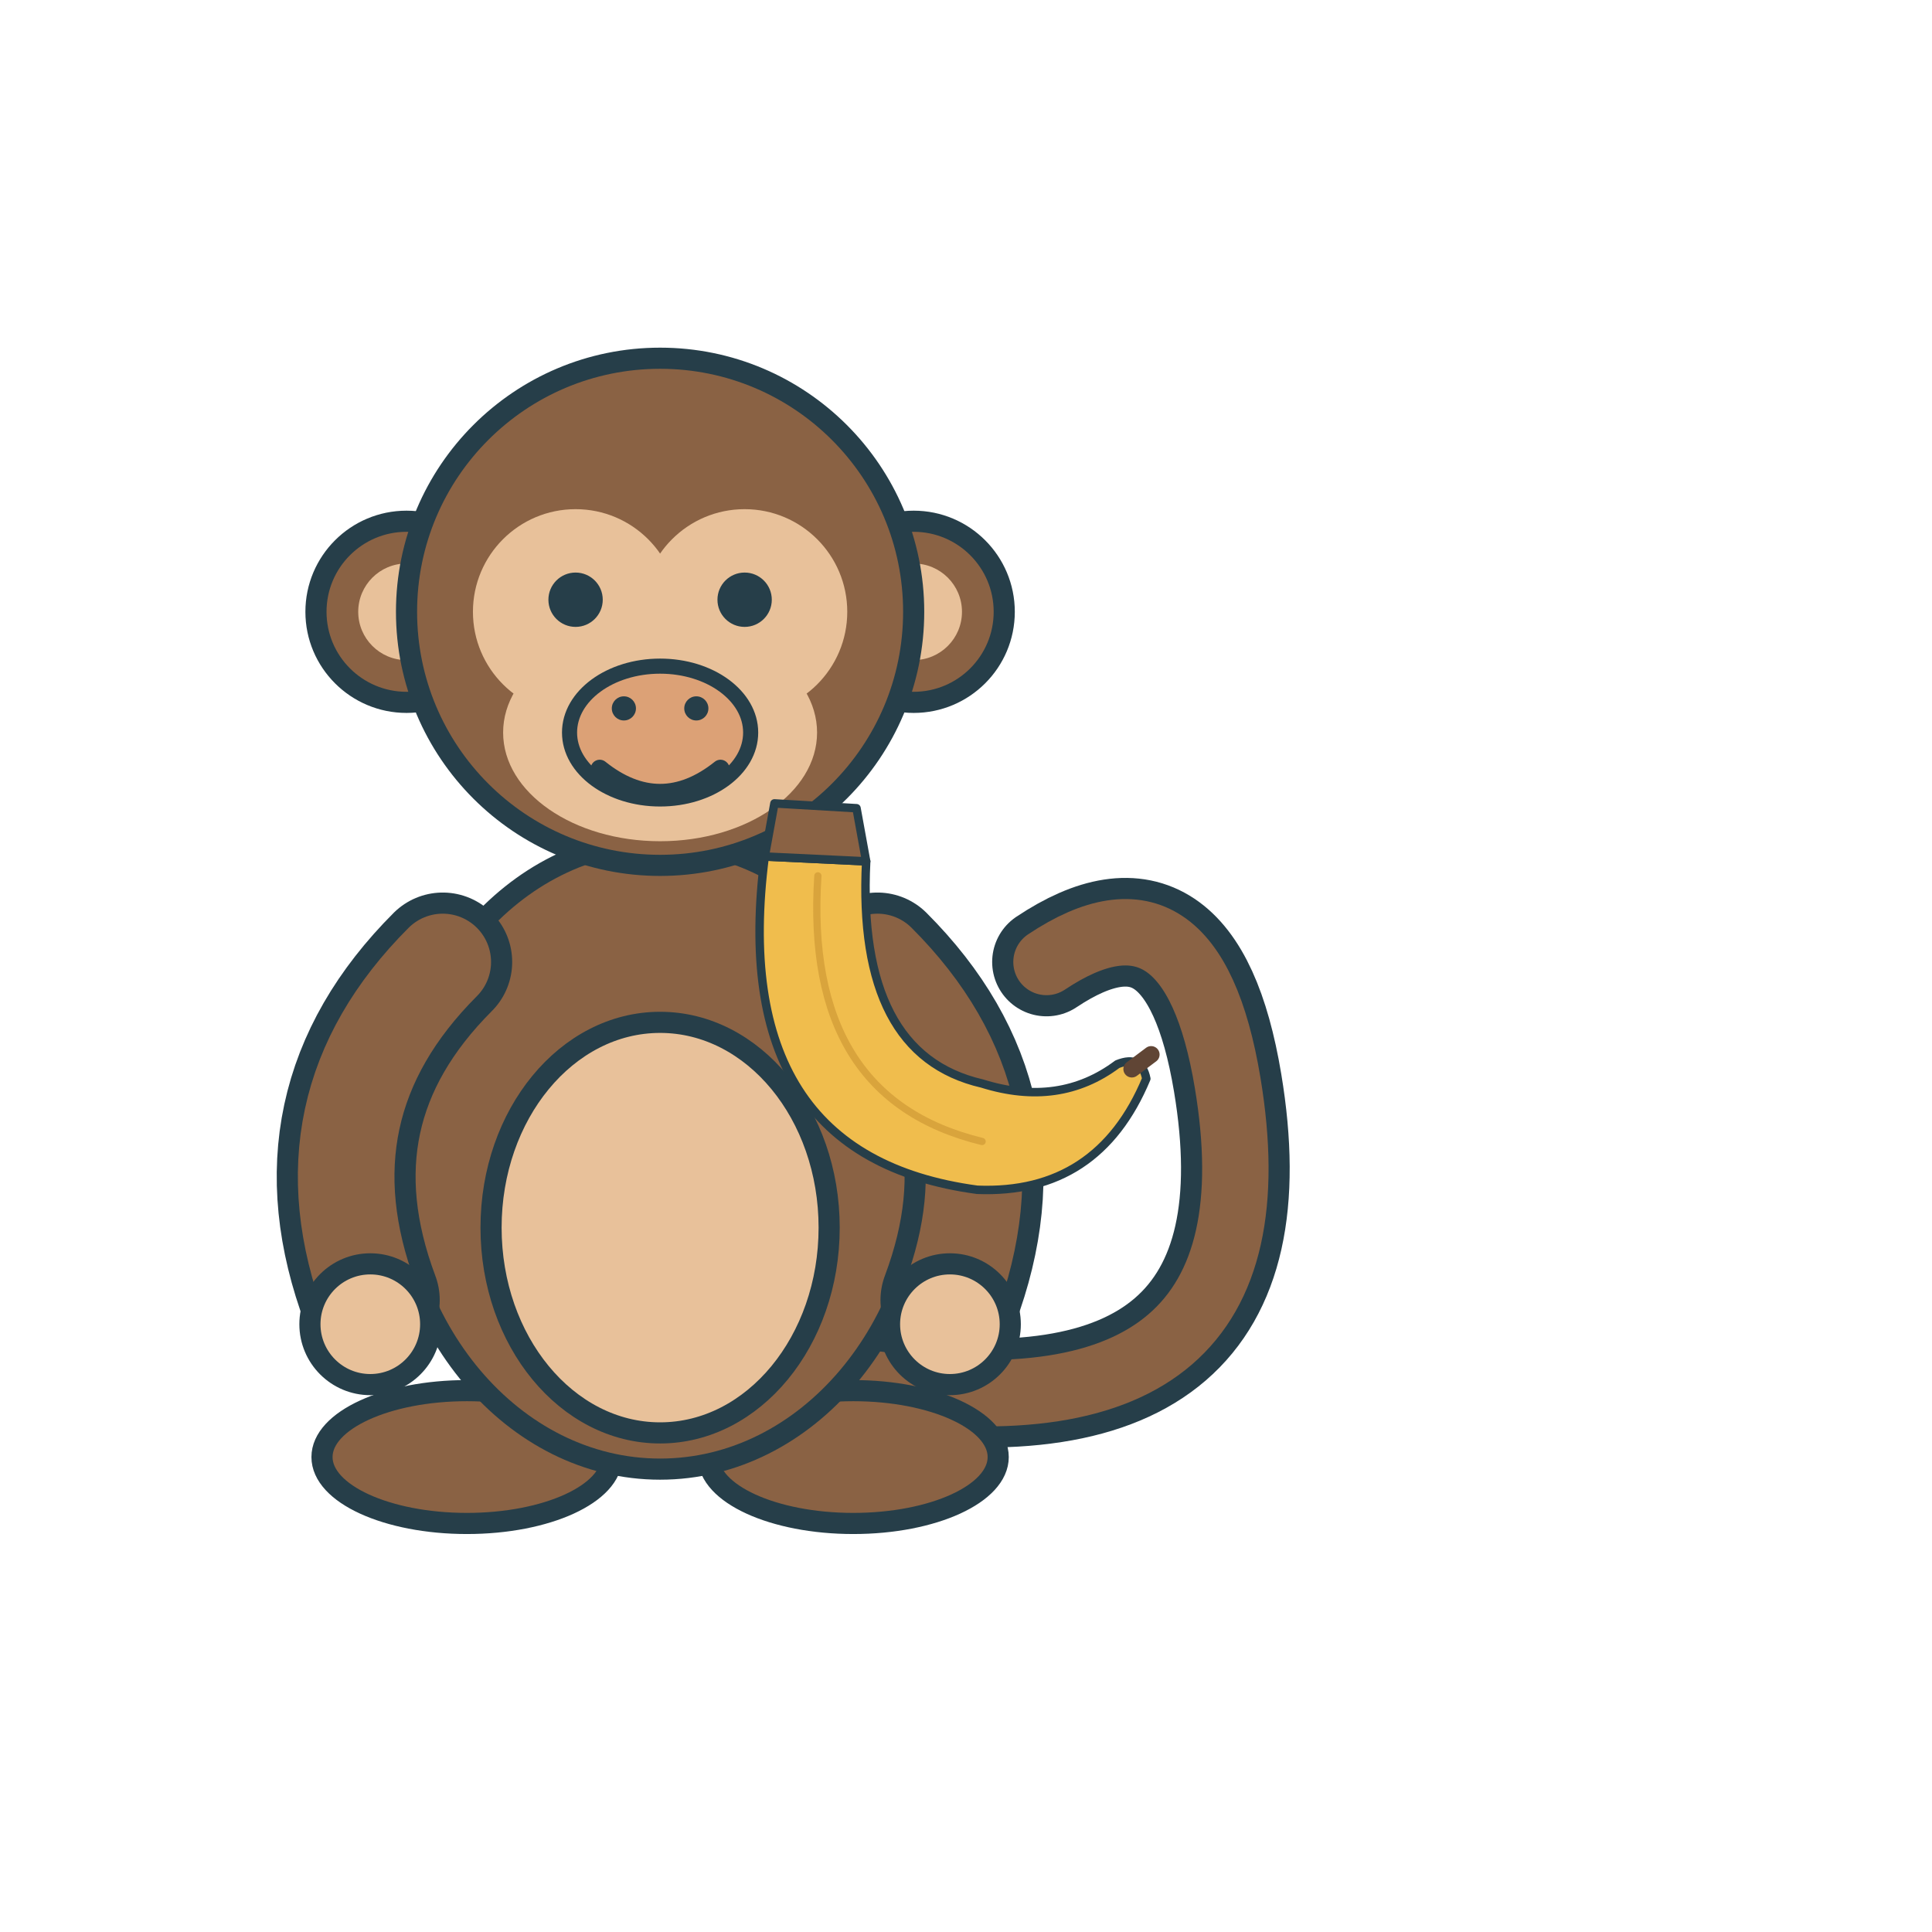
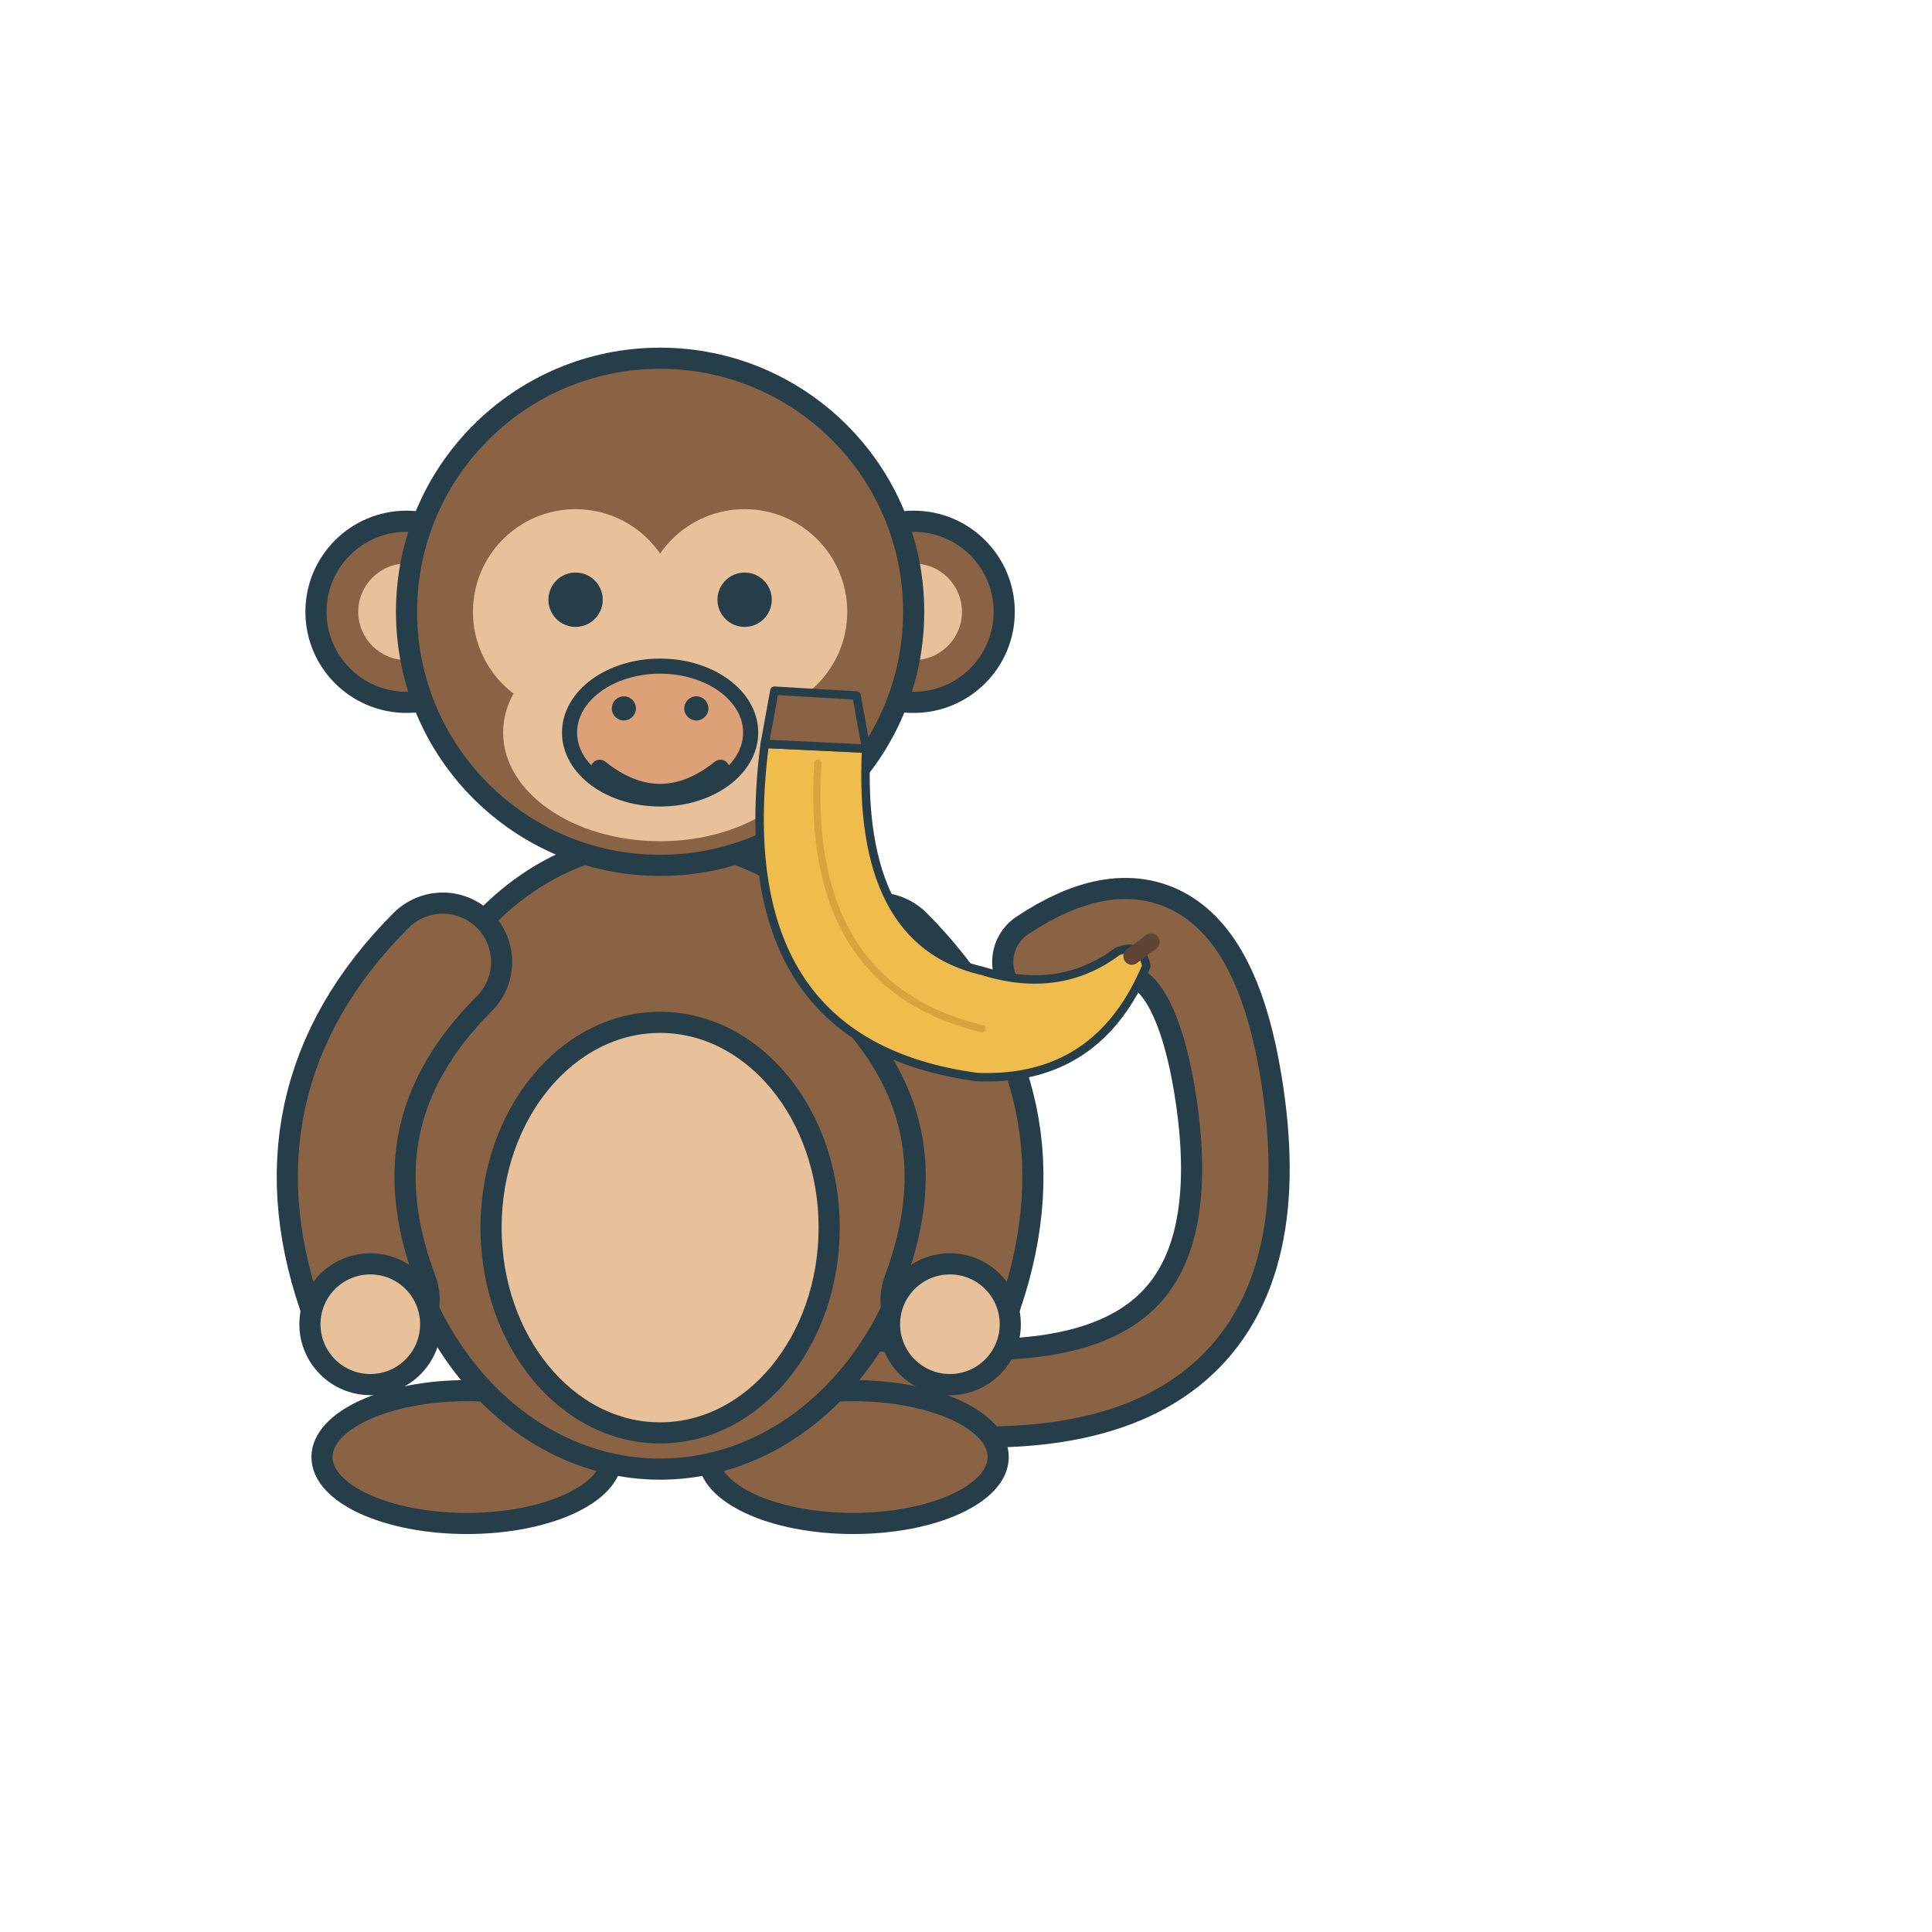
<svg xmlns="http://www.w3.org/2000/svg" viewBox="0 0 240 240">
  <g stroke="#263e49" stroke-width="3.5" stroke-linecap="round" stroke-linejoin="round">
    <g transform="translate(-8 25) scale(.75)">
      <g stroke="#263e49" stroke-width="3.5" stroke-linecap="round" stroke-linejoin="round">
        <path d="M156 196 Q224 206 214 146 Q208 110 184 126" fill="none" stroke="#263e49" stroke-width="18" />
        <path d="M156 196 Q224 206 214 146 Q208 110 184 126" fill="none" stroke="#8a6244" stroke-width="11" />
        <ellipse cx="88" cy="208" rx="24" ry="11" fill="#8a6244" />
        <ellipse cx="152" cy="208" rx="24" ry="11" fill="#8a6244" />
        <ellipse cx="120" cy="158" rx="44" ry="52" fill="#8a6244" />
        <ellipse cx="120" cy="170" rx="28" ry="34" fill="#e8c19a" />
        <path d="M84 126 Q60 150 72 182" fill="none" stroke="#263e49" stroke-width="23" />
        <path d="M84 126 Q60 150 72 182" fill="none" stroke="#8a6244" stroke-width="16" />
        <path d="M156 126 Q180 150 168 182" fill="none" stroke="#263e49" stroke-width="23" />
        <path d="M156 126 Q180 150 168 182" fill="none" stroke="#8a6244" stroke-width="16" />
        <circle cx="72" cy="186" r="10" fill="#e8c19a" />
        <circle cx="168" cy="186" r="10" fill="#e8c19a" />
        <circle cx="78" cy="68" r="15" fill="#8a6244" />
        <circle cx="162" cy="68" r="15" fill="#8a6244" />
        <circle cx="78" cy="68" r="8" fill="#e8c19a" stroke="none" />
        <circle cx="162" cy="68" r="8" fill="#e8c19a" stroke="none" />
        <circle cx="120" cy="68" r="42" fill="#8a6244" />
        <circle cx="106" cy="68" r="17" fill="#e8c19a" stroke="none" />
        <circle cx="134" cy="68" r="17" fill="#e8c19a" stroke="none" />
        <ellipse cx="120" cy="88" rx="26" ry="18" fill="#e8c19a" stroke="none" />
        <ellipse cx="120" cy="88" rx="15" ry="11" fill="#dca176" stroke-width="2.5" />
        <circle cx="114" cy="84" r="2" fill="#263e49" stroke="none" />
        <circle cx="126" cy="84" r="2" fill="#263e49" stroke="none" />
        <path d="M110 94 Q120 102 130 94" fill="none" stroke-width="3" />
        <circle cx="106" cy="66" r="4.5" fill="#263e49" stroke="none" />
        <circle cx="134" cy="66" r="4.5" fill="#263e49" stroke="none" />
      </g>
    </g>
-     <g transform="translate(74 86) scale(0.3)">
+     <g transform="translate(74 72) scale(0.3)">
      <g stroke="#263e49" stroke-width="3.5" stroke-linecap="round" stroke-linejoin="round">
        <path d="M70 68 Q54 192 158 206 Q208 208 228 160 Q226 150 216 154 Q192 172 160 162 Q108 150 112 70 Z" fill="#f0bd4d" />
        <path d="M92 76 Q86 168 160 186" fill="none" stroke="#d9a43c" stroke-width="3" />
        <path d="M70 68 L74 46 L108 48 L112 70 Z" fill="#8a6244" />
        <path d="M222 156 L230 150" fill="none" stroke="#604535" stroke-width="7" />
      </g>
    </g>
  </g>
</svg>
